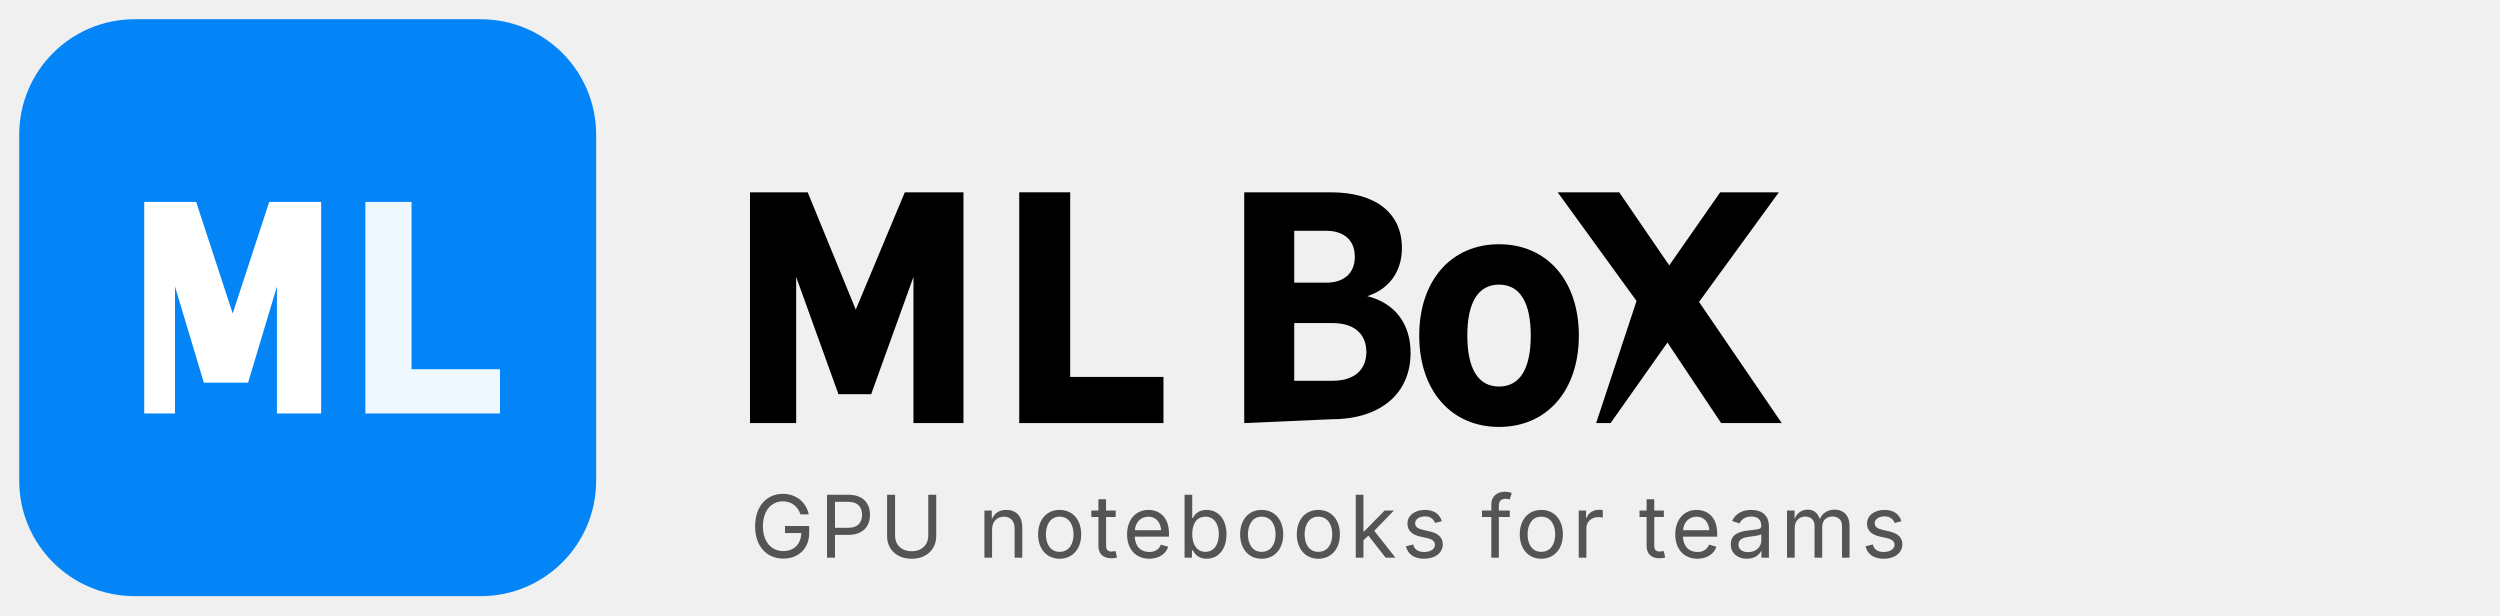
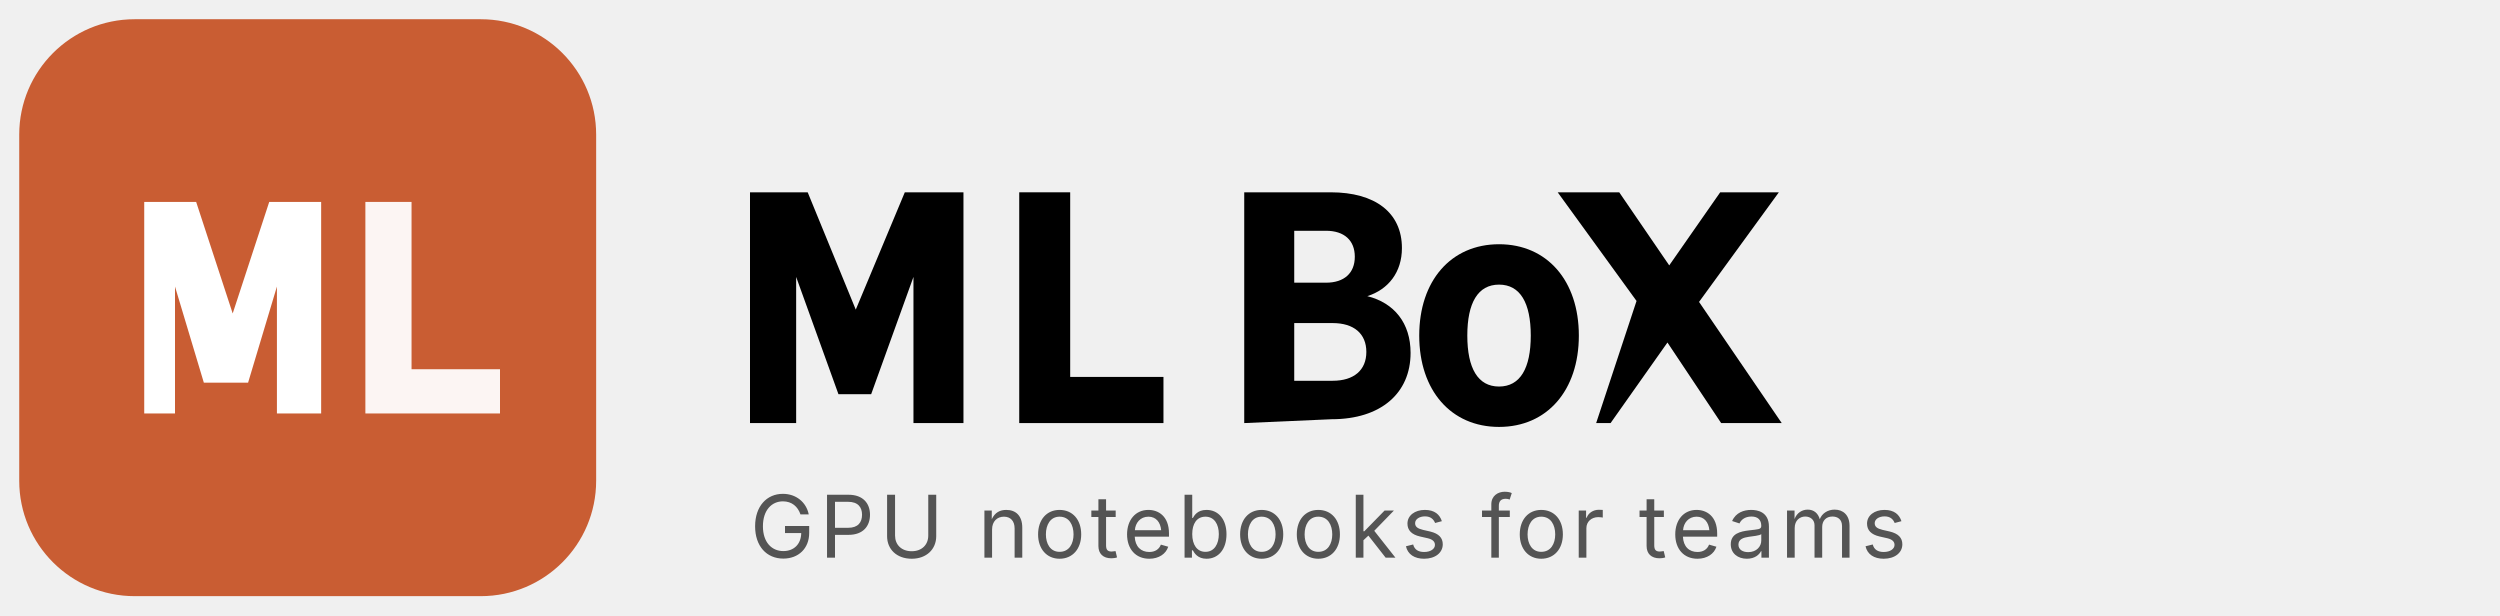
<svg xmlns="http://www.w3.org/2000/svg" viewBox="0 0 260 64" role="img" aria-label="ML Box — GPU notebooks for teams">
-   <rect x="2" y="2" width="60" height="60" rx="12" ry="12" fill="#0485f7" />
+   <rect x="2" y="2" width="60" height="60" rx="12" ry="12" fill="#c95d33" />
  <path d="M15 43V21h5.4l3.8 11.6L28 21h5.4v22h-4.6V29.8l-3 10h-4.6l-3-10V43Z" fill="#ffffff" />
  <path d="M38 43V21h4.8v17.4H52V43Z" fill="#ffffff" opacity="0.94" />
  <g fill="currentColor">
    <path d="M78 44V20h6l5 12.2L94.1 20h6.1v24h-5.2V28.8L90.6 41h-3.4l-4.4-12.2V44Z" />
    <path d="M106 44V20h5.3v19.2H121V44Z" />
    <path d="M129.4 44V20h9c4.6 0 7.4 2.1 7.4 5.8 0 2.5-1.4 4.3-3.6 5 2.8.7 4.5 2.8 4.5 5.9 0 4.2-3.1 6.9-8.2 6.9Zm5.2-14.6h3.3c1.9 0 3-1 3-2.7s-1.1-2.7-3-2.7h-3.3Zm0 10.2h4c2.2 0 3.5-1.1 3.5-3s-1.3-3-3.5-3h-4Z" />
    <path d="M155.9 44.4c-5 0-8.3-3.8-8.3-9.5s3.3-9.5 8.3-9.5 8.3 3.8 8.3 9.5-3.3 9.5-8.3 9.5Zm0-4.2c2.2 0 3.3-1.9 3.3-5.3s-1.1-5.3-3.3-5.3-3.3 1.9-3.3 5.3 1.1 5.3 3.3 5.3Z" />
    <path d="M167.5 44l6-8.5-.1.1 5.6 8.4h6.3l-8.6-12.6 8.3-11.4h-6.1l-5.3 7.6-5.2-7.6h-6.4l8.2 11.3L166 44Z" />
  </g>
  <text x="78" y="58" font-family="Inter, ui-sans-serif, system-ui, sans-serif" font-size="9" fill="currentColor" opacity="0.65" letter-spacing="0.5">GPU notebooks for teams</text>
</svg>
